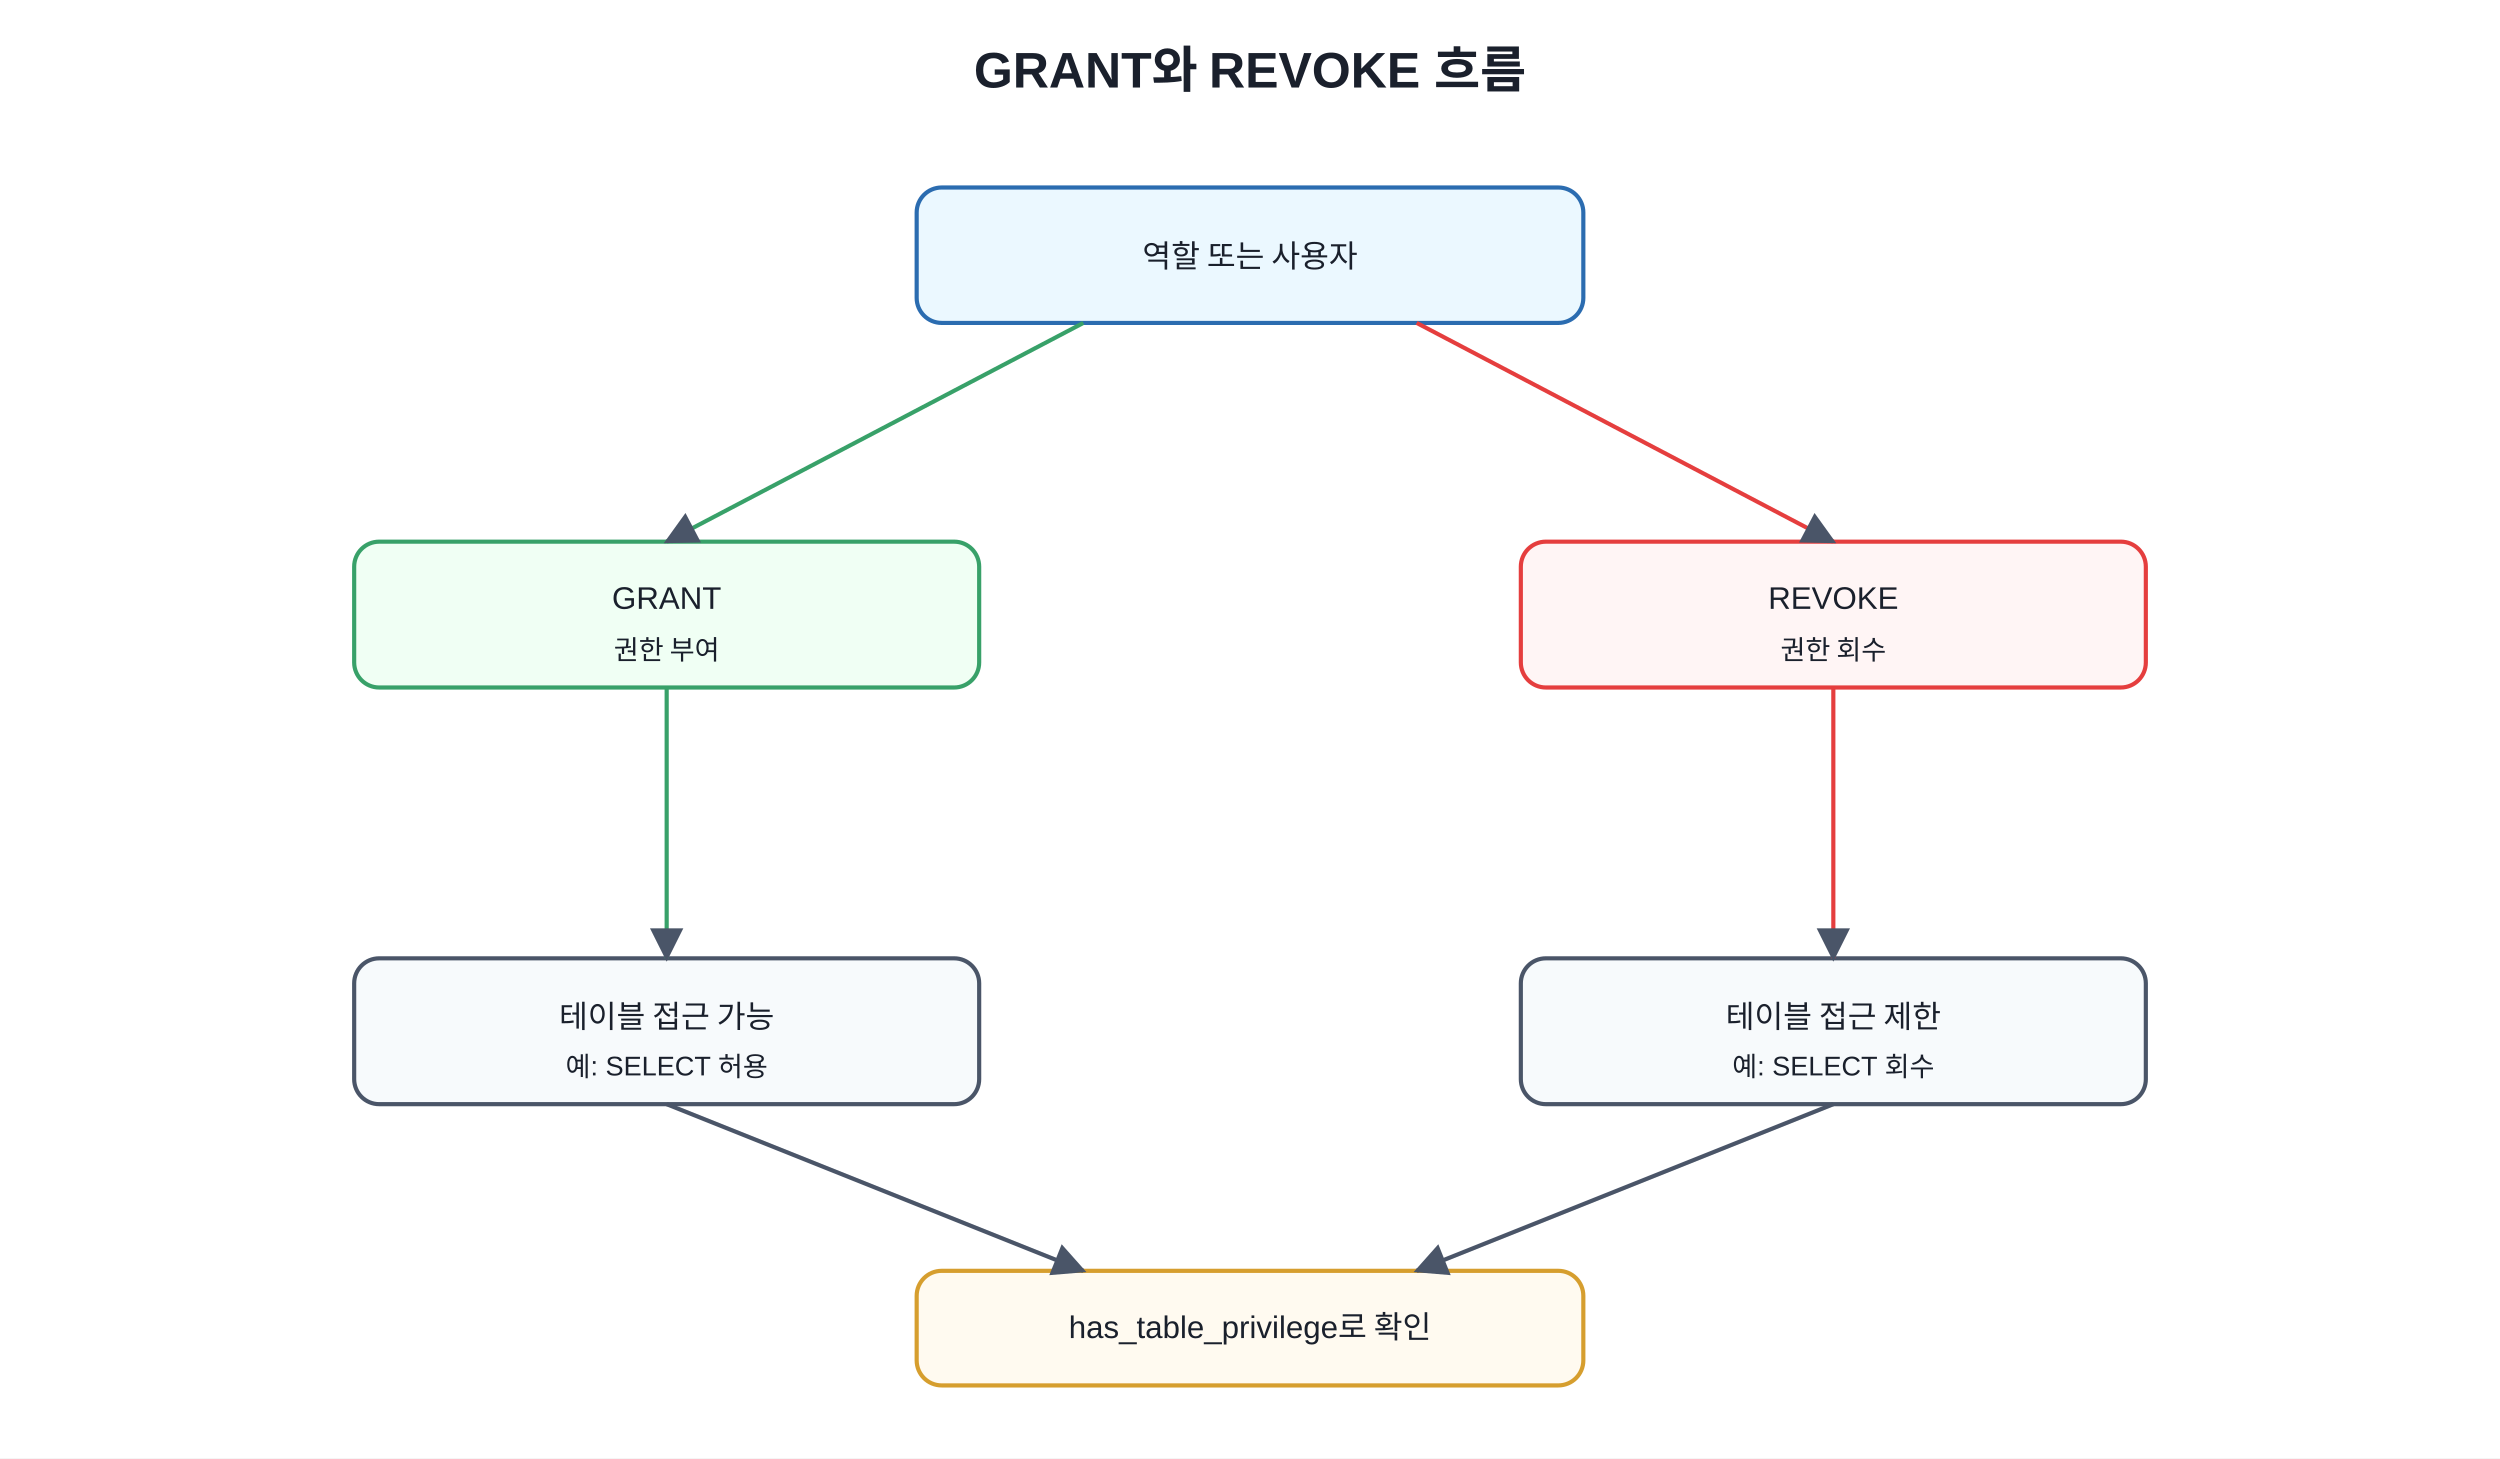
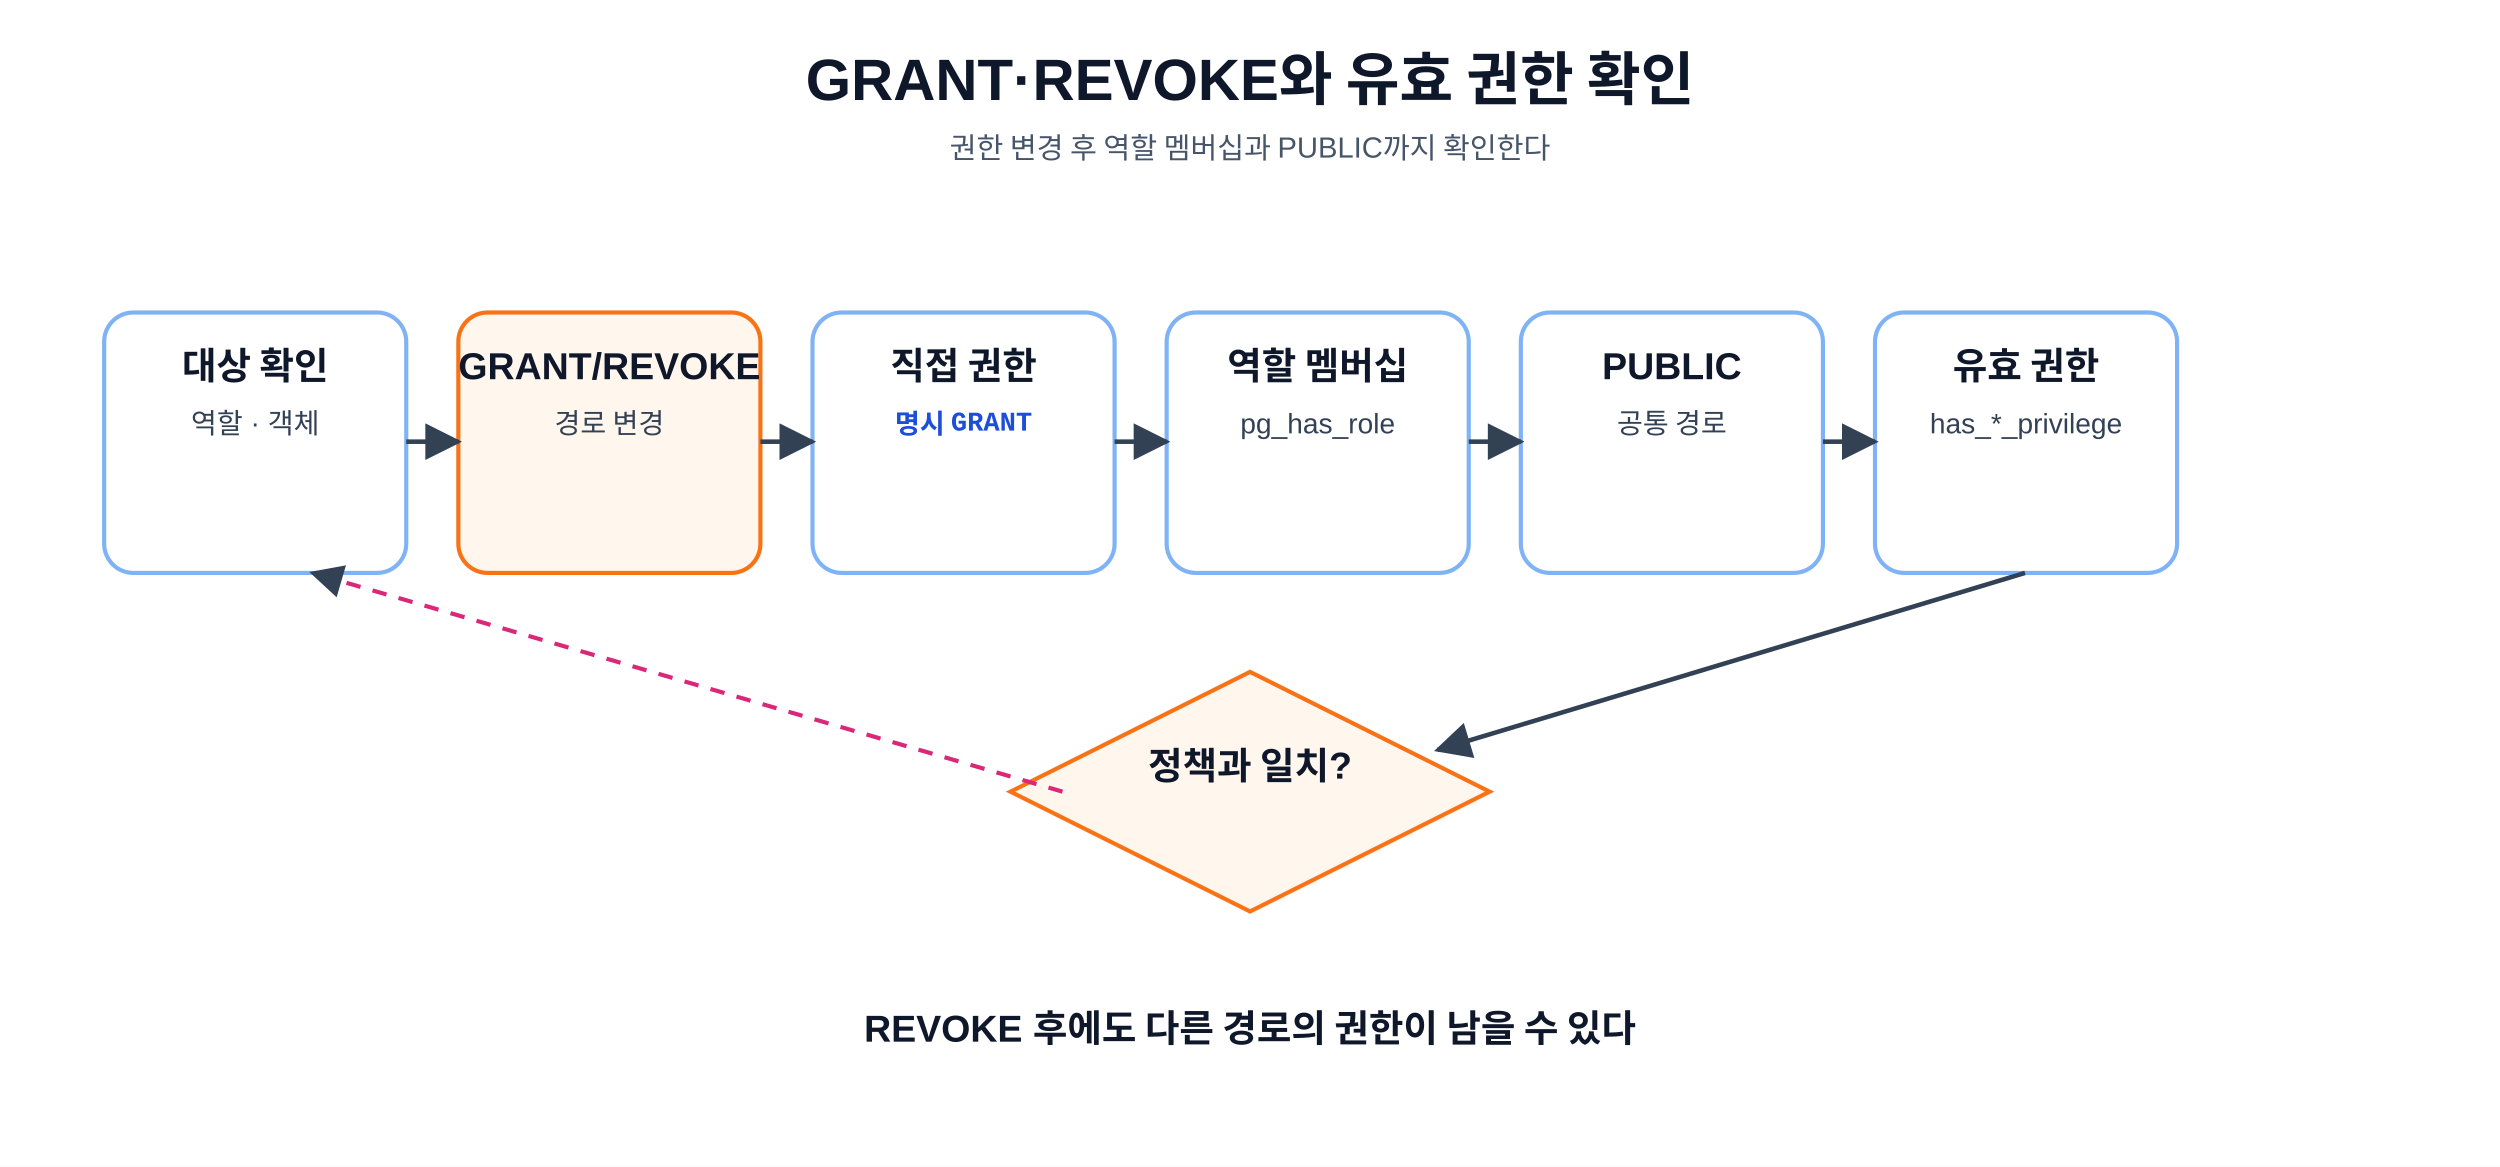
- <svg xmlns="http://www.w3.org/2000/svg" width="1200" height="700" viewBox="0 0 1200 700">
+ <svg xmlns="http://www.w3.org/2000/svg" width="100%" viewBox="0 0 1200 560" role="img" aria-labelledby="title desc">
  <defs>
-     <marker id="a" viewBox="0 0 10 10" refX="9" refY="5" markerWidth="8" markerHeight="8" orient="auto">
-       <path d="M0 0L10 5L0 10z" fill="#4a5568" />
+     <marker id="arrow" viewBox="0 0 10 10" refX="9" refY="5" markerWidth="8" markerHeight="8" orient="auto">
+       <path d="M0 0L10 5L0 10Z" fill="#334155" />
    </marker>
-     <style>text{font-family:Malgun Gothic,Apple SD Gothic Neo,Noto Sans KR,Arial,sans-serif;fill:#1a202c}.t{font-size:24px;font-weight:700}.b{fill:#f7fafc;stroke:#4a5568;stroke-width:2;rx:12}.m{fill:#ebf8ff;stroke:#2b6cb0}.g{fill:#f0fff4;stroke:#38a169}.y{fill:#fffaf0;stroke:#d69e2e}.r{fill:#fff5f5;stroke:#e53e3e}.l{font-size:15px;text-anchor:middle;dominant-baseline:middle}.s{font-size:13px;text-anchor:middle;dominant-baseline:middle}</style>
+     <style>
+ text{font-family:"Malgun Gothic", "Apple SD Gothic Neo", "Noto Sans KR", Arial, sans-serif;fill:#0f172a} .title{font-size:28px;font-weight:700;text-anchor:middle} .sub{font-size:14px;fill:#475569;text-anchor:middle} .box{fill:#fff;stroke:#7fb3f5;stroke-width:2;rx:14} .safe{fill:#ecfdf5;stroke:#22c55e;stroke-width:2;rx:14} .warn{fill:#fff7ed;stroke:#f97316;stroke-width:2;rx:14} .risk{fill:#fdf2f8;stroke:#db2777;stroke-width:2;rx:14} .ai{fill:#f5f3ff;stroke:#8b5cf6;stroke-width:2;rx:14} .note{fill:#f8fafc;stroke:#94a3b8;stroke-width:1.5;rx:12} .head{font-size:18px;font-weight:700;text-anchor:middle} .body{font-size:13.5px;text-anchor:middle;fill:#334155} .small{font-size:12.5px;text-anchor:middle;fill:#334155} .code{font-family:Consolas, D2Coding, "Courier New", monospace;font-size:13px;font-weight:700;text-anchor:middle;fill:#1d4ed8} .arrow{stroke:#334155;stroke-width:2.2;fill:none;marker-end:url(#arrow)} .dash{stroke:#db2777;stroke-width:2;fill:none;stroke-dasharray:7 6;marker-end:url(#arrow)} .tag{font-size:12px;font-weight:700;fill:#2563eb;text-anchor:middle}
+ </style>
  </defs>
-   <rect width="100%" height="100%" fill="white" />
-   <text x="600" y="42" text-anchor="middle" class="t">GRANT와 REVOKE 흐름</text>
-   <rect x="440" y="90" width="320" height="65" class="b m" />
-   <text x="600" y="123" class="l">역할 또는 사용자</text>
-   <rect x="170" y="260" width="300" height="70" class="b g" />
-   <text x="320" y="288" class="l">GRANT</text>
-   <text x="320" y="312" class="s">권한 부여</text>
-   <rect x="730" y="260" width="300" height="70" class="b r" />
-   <text x="880" y="288" class="l">REVOKE</text>
-   <text x="880" y="312" class="s">권한 회수</text>
-   <rect x="170" y="460" width="300" height="70" class="b" />
-   <text x="320" y="488" class="l">테이블 접근 가능</text>
-   <text x="320" y="512" class="s">예: SELECT 허용</text>
-   <rect x="730" y="460" width="300" height="70" class="b" />
-   <text x="880" y="488" class="l">테이블 접근 제한</text>
-   <text x="880" y="512" class="s">예: SELECT 회수</text>
-   <rect x="440" y="610" width="320" height="55" class="b y" />
-   <text x="600" y="638" class="l">has_table_privilege로 확인</text>
-   <line x1="520" y1="155" x2="320" y2="260" stroke="#38a169" stroke-width="2" marker-end="url(#a)" />
-   <line x1="680" y1="155" x2="880" y2="260" stroke="#e53e3e" stroke-width="2" marker-end="url(#a)" />
-   <line x1="320" y1="330" x2="320" y2="460" stroke="#38a169" stroke-width="2" marker-end="url(#a)" />
-   <line x1="880" y1="330" x2="880" y2="460" stroke="#e53e3e" stroke-width="2" marker-end="url(#a)" />
-   <line x1="320" y1="530" x2="520" y2="610" stroke="#4a5568" stroke-width="2" marker-end="url(#a)" />
-   <line x1="880" y1="530" x2="680" y2="610" stroke="#4a5568" stroke-width="2" marker-end="url(#a)" />
+   <rect width="1200" height="560" fill="#ffffff" />
+   <text x="600" y="48" class="title">GRANT·REVOKE와 유효 권한 확인</text>
+   <text x="600" y="76" class="sub">권한 변경 후 역할 멤버십과 PUBLIC까지 확인한다</text>
+   <rect x="50" y="150" width="145" height="125" class="box" />
+   <text x="122.5" y="182" class="head">대상 확인</text>
+   <text x="122.5" y="208" class="body">역할 · 객체</text>
+   <rect x="220" y="150" width="145" height="125" class="warn" />
+   <text x="292.5" y="182" class="head">GRANT/REVOKE</text>
+   <text x="292.5" y="208" class="body">경로 변경</text>
+   <rect x="390" y="150" width="145" height="125" class="box" />
+   <text x="462.5" y="182" class="head">직접 권한</text>
+   <text x="462.5" y="208" class="code">명시 GRANT</text>
+   <rect x="560" y="150" width="145" height="125" class="box" />
+   <text x="632.5" y="182" class="head">역할 멤버십</text>
+   <text x="632.5" y="208" class="body">pg_has_role</text>
+   <rect x="730" y="150" width="145" height="125" class="box" />
+   <text x="802.5" y="182" class="head">PUBLIC</text>
+   <text x="802.5" y="208" class="body">공통 경로</text>
+   <rect x="900" y="150" width="145" height="125" class="box" />
+   <text x="972.5" y="182" class="head">유효 권한</text>
+   <text x="972.5" y="208" class="body">has_*_privilege</text>
+   <path d="M195 212 L220 212" class="arrow" />
+   <path d="M365 212 L390 212" class="arrow" />
+   <path d="M535 212 L560 212" class="arrow" />
+   <path d="M705 212 L730 212" class="arrow" />
+   <path d="M875 212 L900 212" class="arrow" />
+   <polygon points="600,322.5 715.0,380 600,437.5 485.0,380" class="warn" />
+   <text x="600" y="374" class="head">정책과 일치?</text>
+   <path d="M972 275 L690 360" class="arrow" />
+   <path d="M510 380 L150 275" class="dash" />
+   <text x="600" y="500" class="head">REVOKE 후에도 다른 경로의 권한이 남을 수 있다</text>
</svg>
